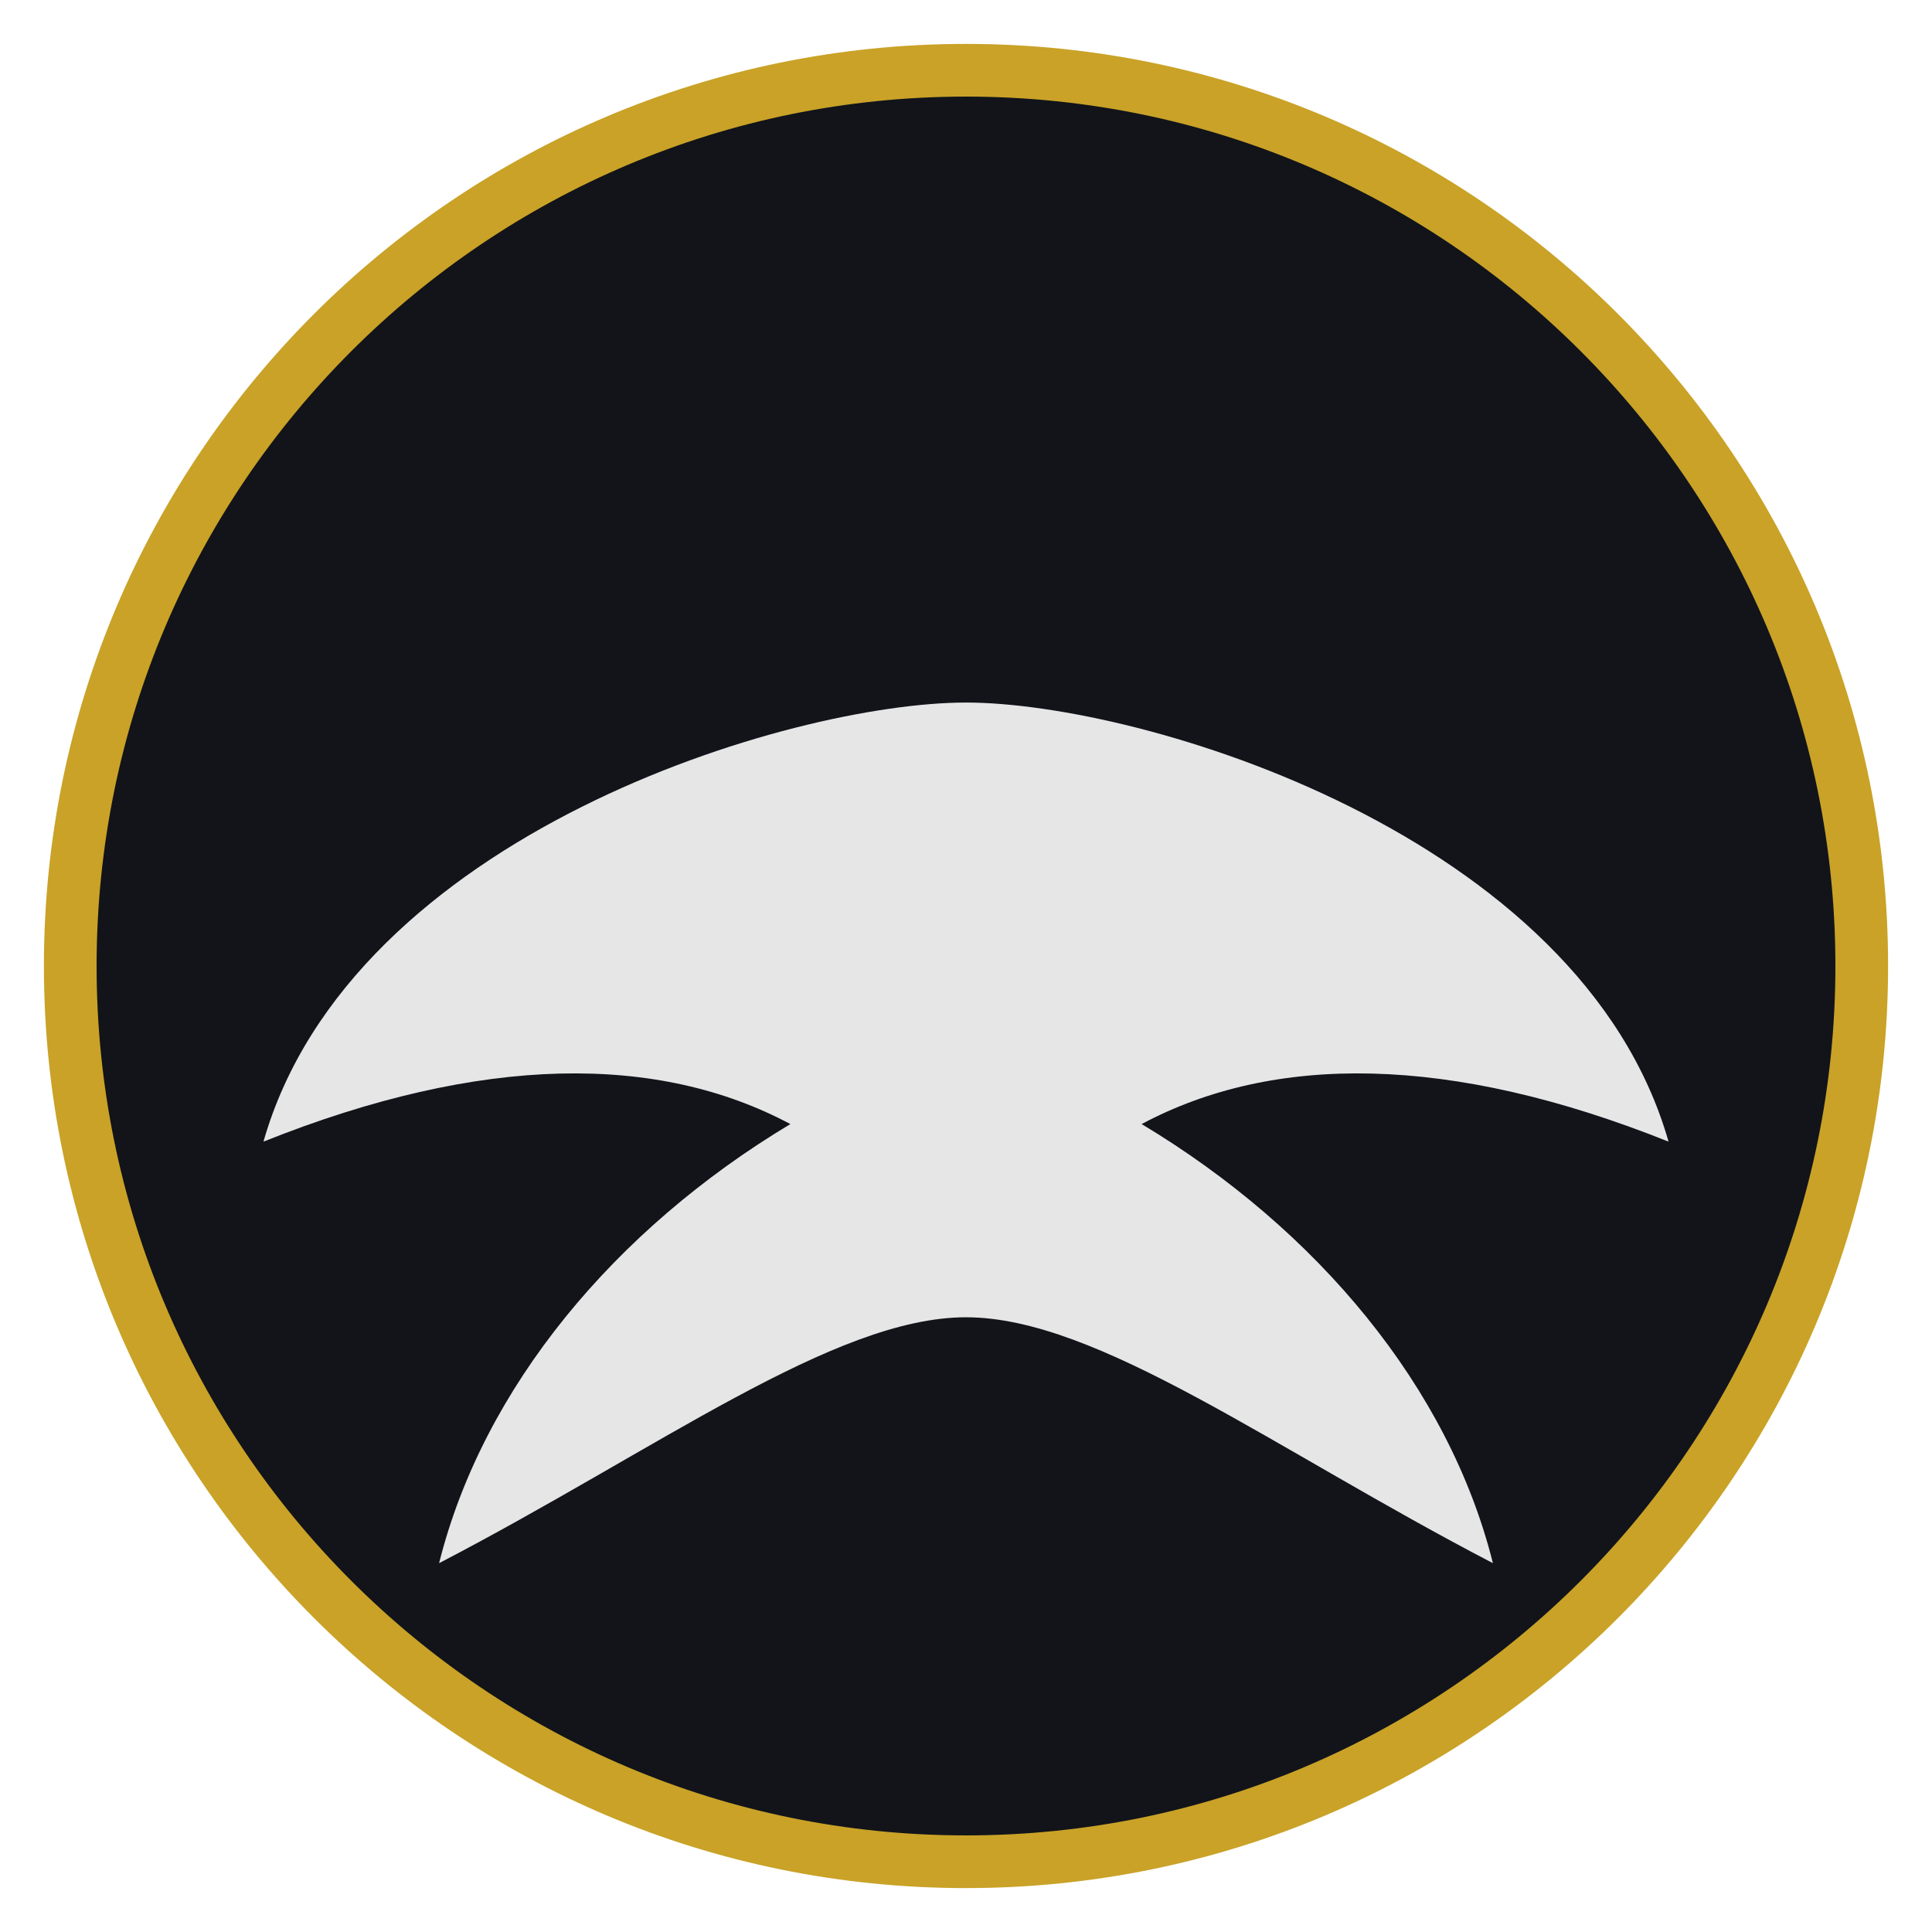
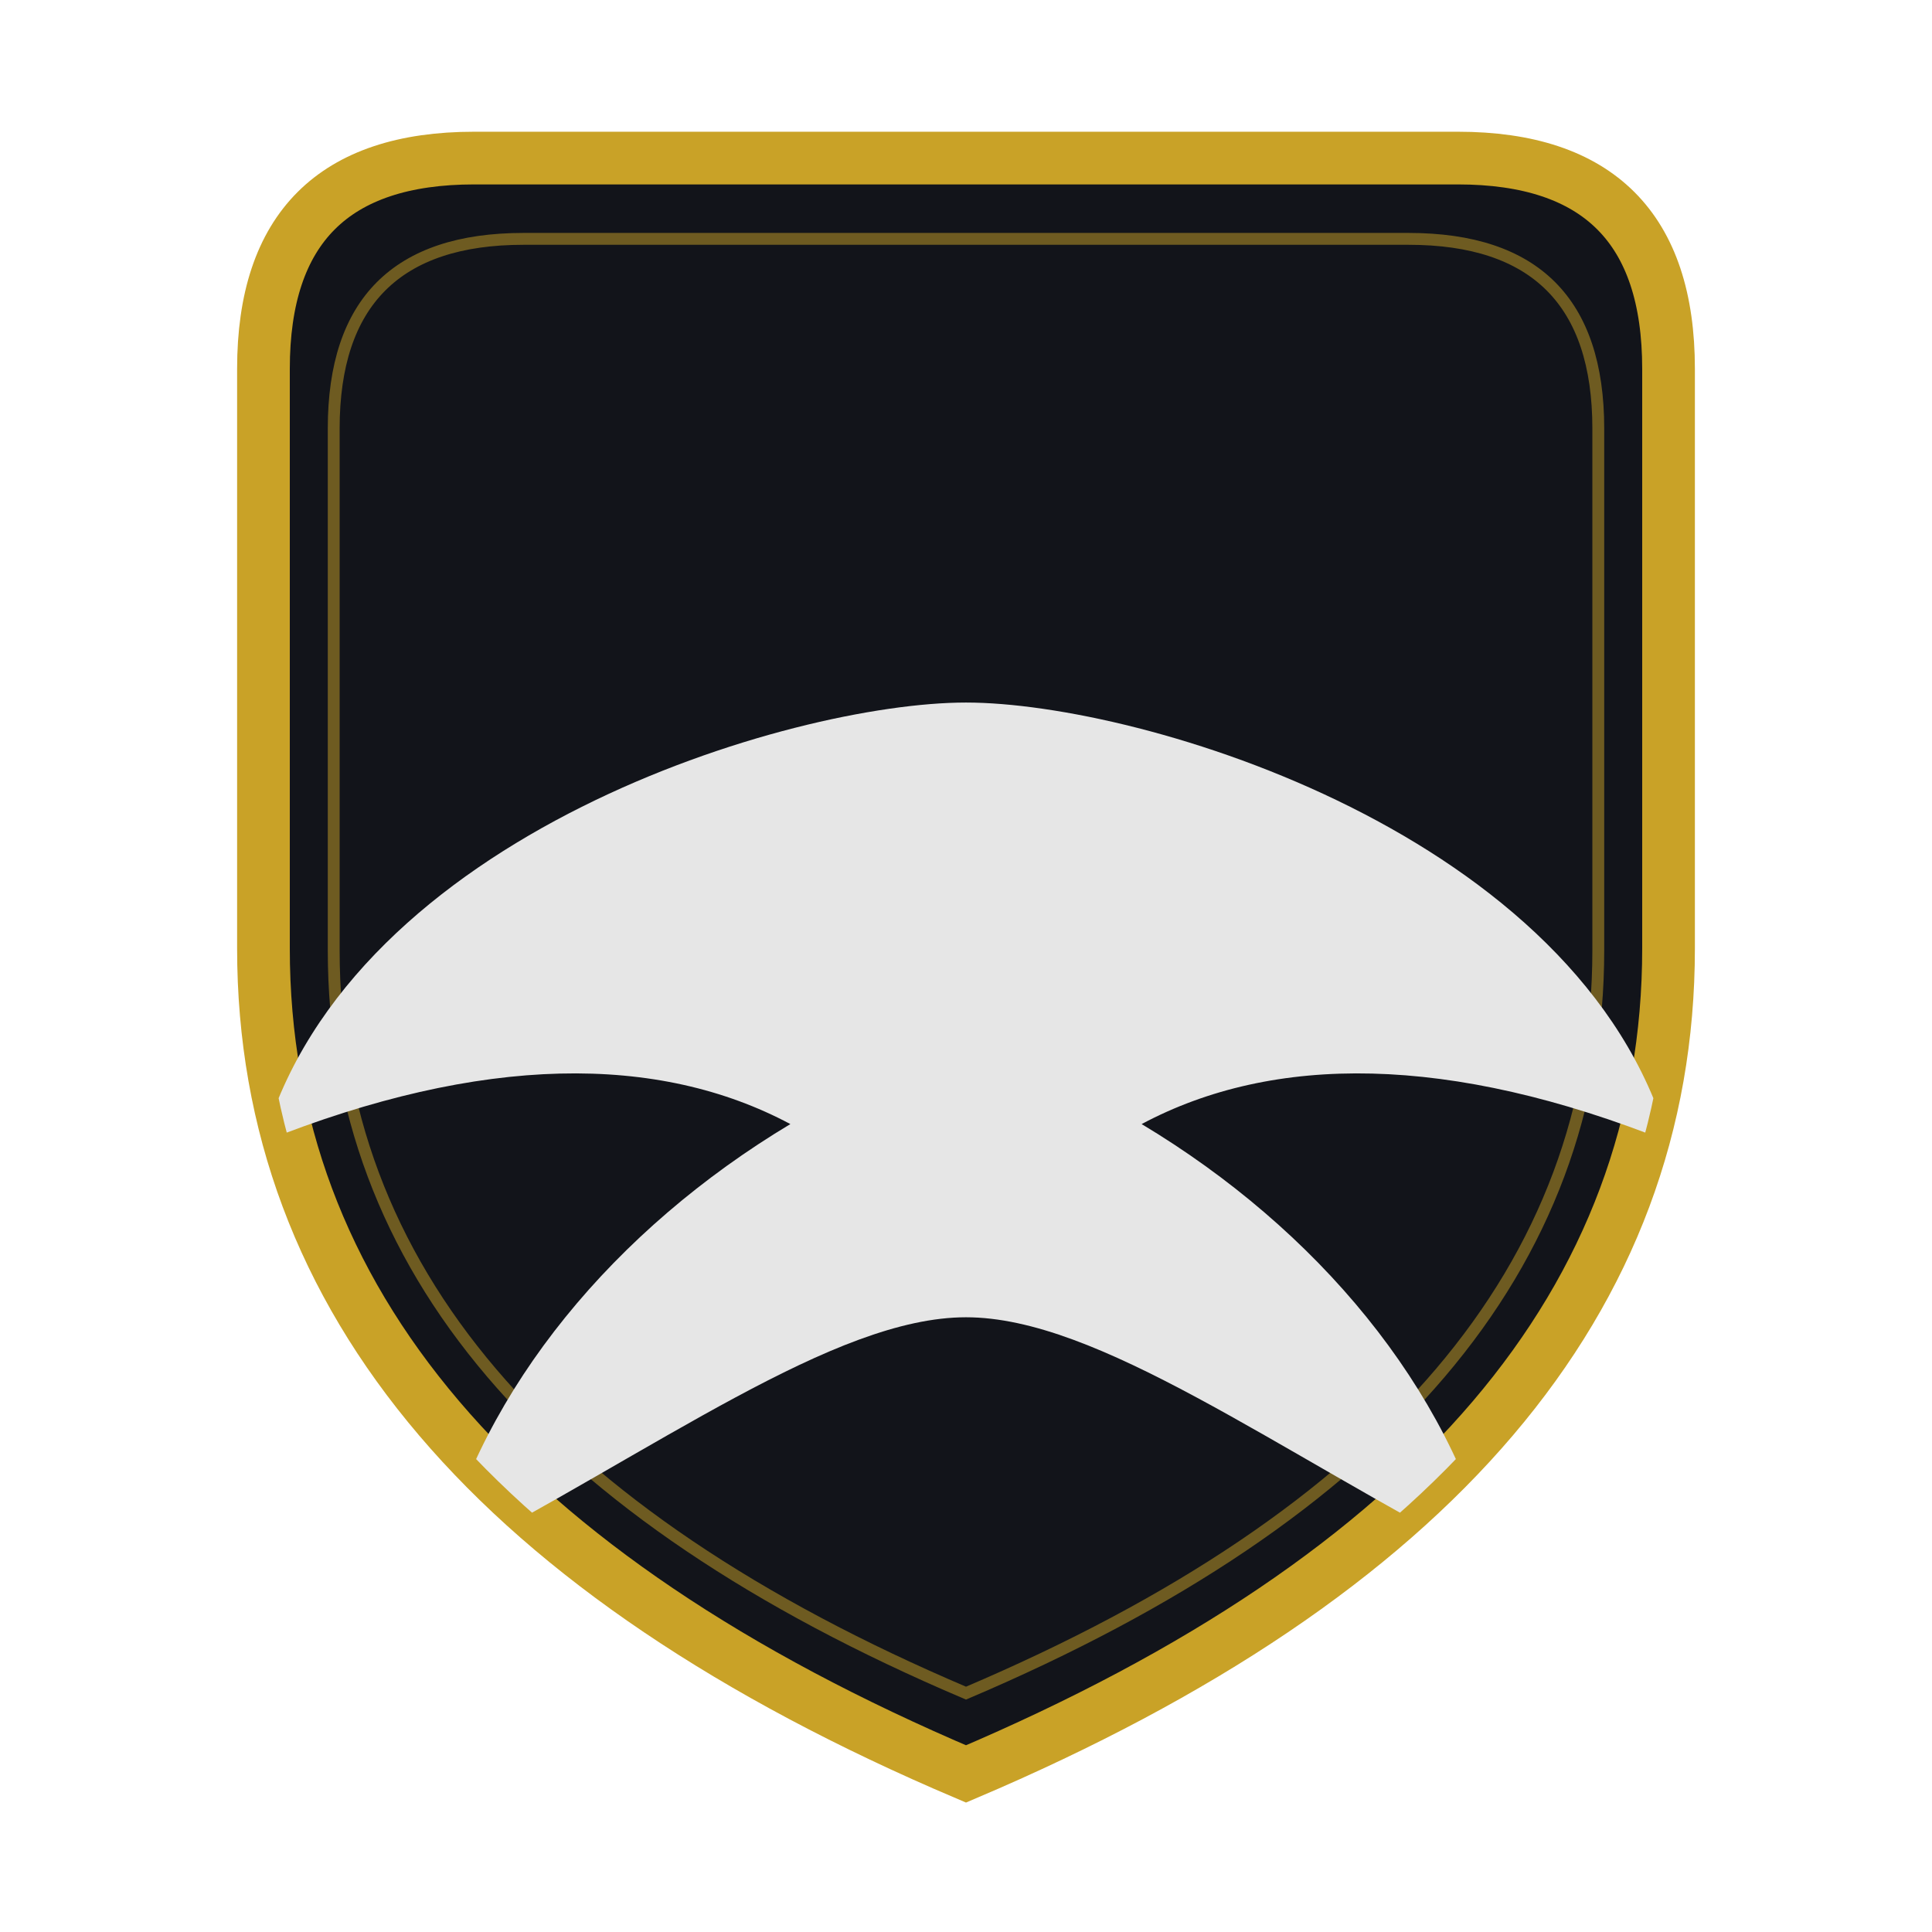
<svg xmlns="http://www.w3.org/2000/svg" viewBox="0 0 220 220">
-   <circle cx="110" cy="110" r="102" fill="#12141a" stroke="#c9a227" stroke-width="6" />
-   <path d="M110,80 C90,80 40,95 30,130 C55,120 75,120 90,128 C70,140 55,158 50,178 C75,165 95,150 110,150 C125,150 145,165 170,178 C165,158 150,140 130,128 C145,120 165,120 190,130 C180,95 130,80 110,80 Z" fill="#e6e6e6" stroke="none" stroke-width="0" stroke-linecap="round" stroke-linejoin="round" />
+   <defs>
+     <clipPath id="shieldClip9">
+       <path d="M30,42 Q30,18 54,18 L166,18 Q190,18 190,42 L190,108 Q190,168 110,202 Q30,168 30,108 Z" />
+     </clipPath>
+   </defs>
+   <path d="M30,42 Q30,18 54,18 L166,18 Q190,18 190,42 L190,108 Q190,168 110,202 Q30,168 30,108 Z" fill="#12141a" stroke="#c9a227" stroke-width="6" />
+   <path d="M30,42 Q30,18 54,18 L166,18 Q190,18 190,42 L190,108 Q190,168 110,202 Q30,168 30,108 Z" fill="none" stroke="#c9a227" stroke-width="1.5" opacity="0.5" transform="translate(110,110) scale(0.9) translate(-110,-110)" />
+   <g clip-path="url(#shieldClip9)">
+     <path d="M110,80 C90,80 40,95 30,130 C55,120 75,120 90,128 C70,140 55,158 50,178 C75,165 95,150 110,150 C125,150 145,165 170,178 C165,158 150,140 130,128 C145,120 165,120 190,130 C180,95 130,80 110,80 Z" fill="#e6e6e6" stroke="none" stroke-width="0" stroke-linecap="round" stroke-linejoin="round" />
+   </g>
</svg>
